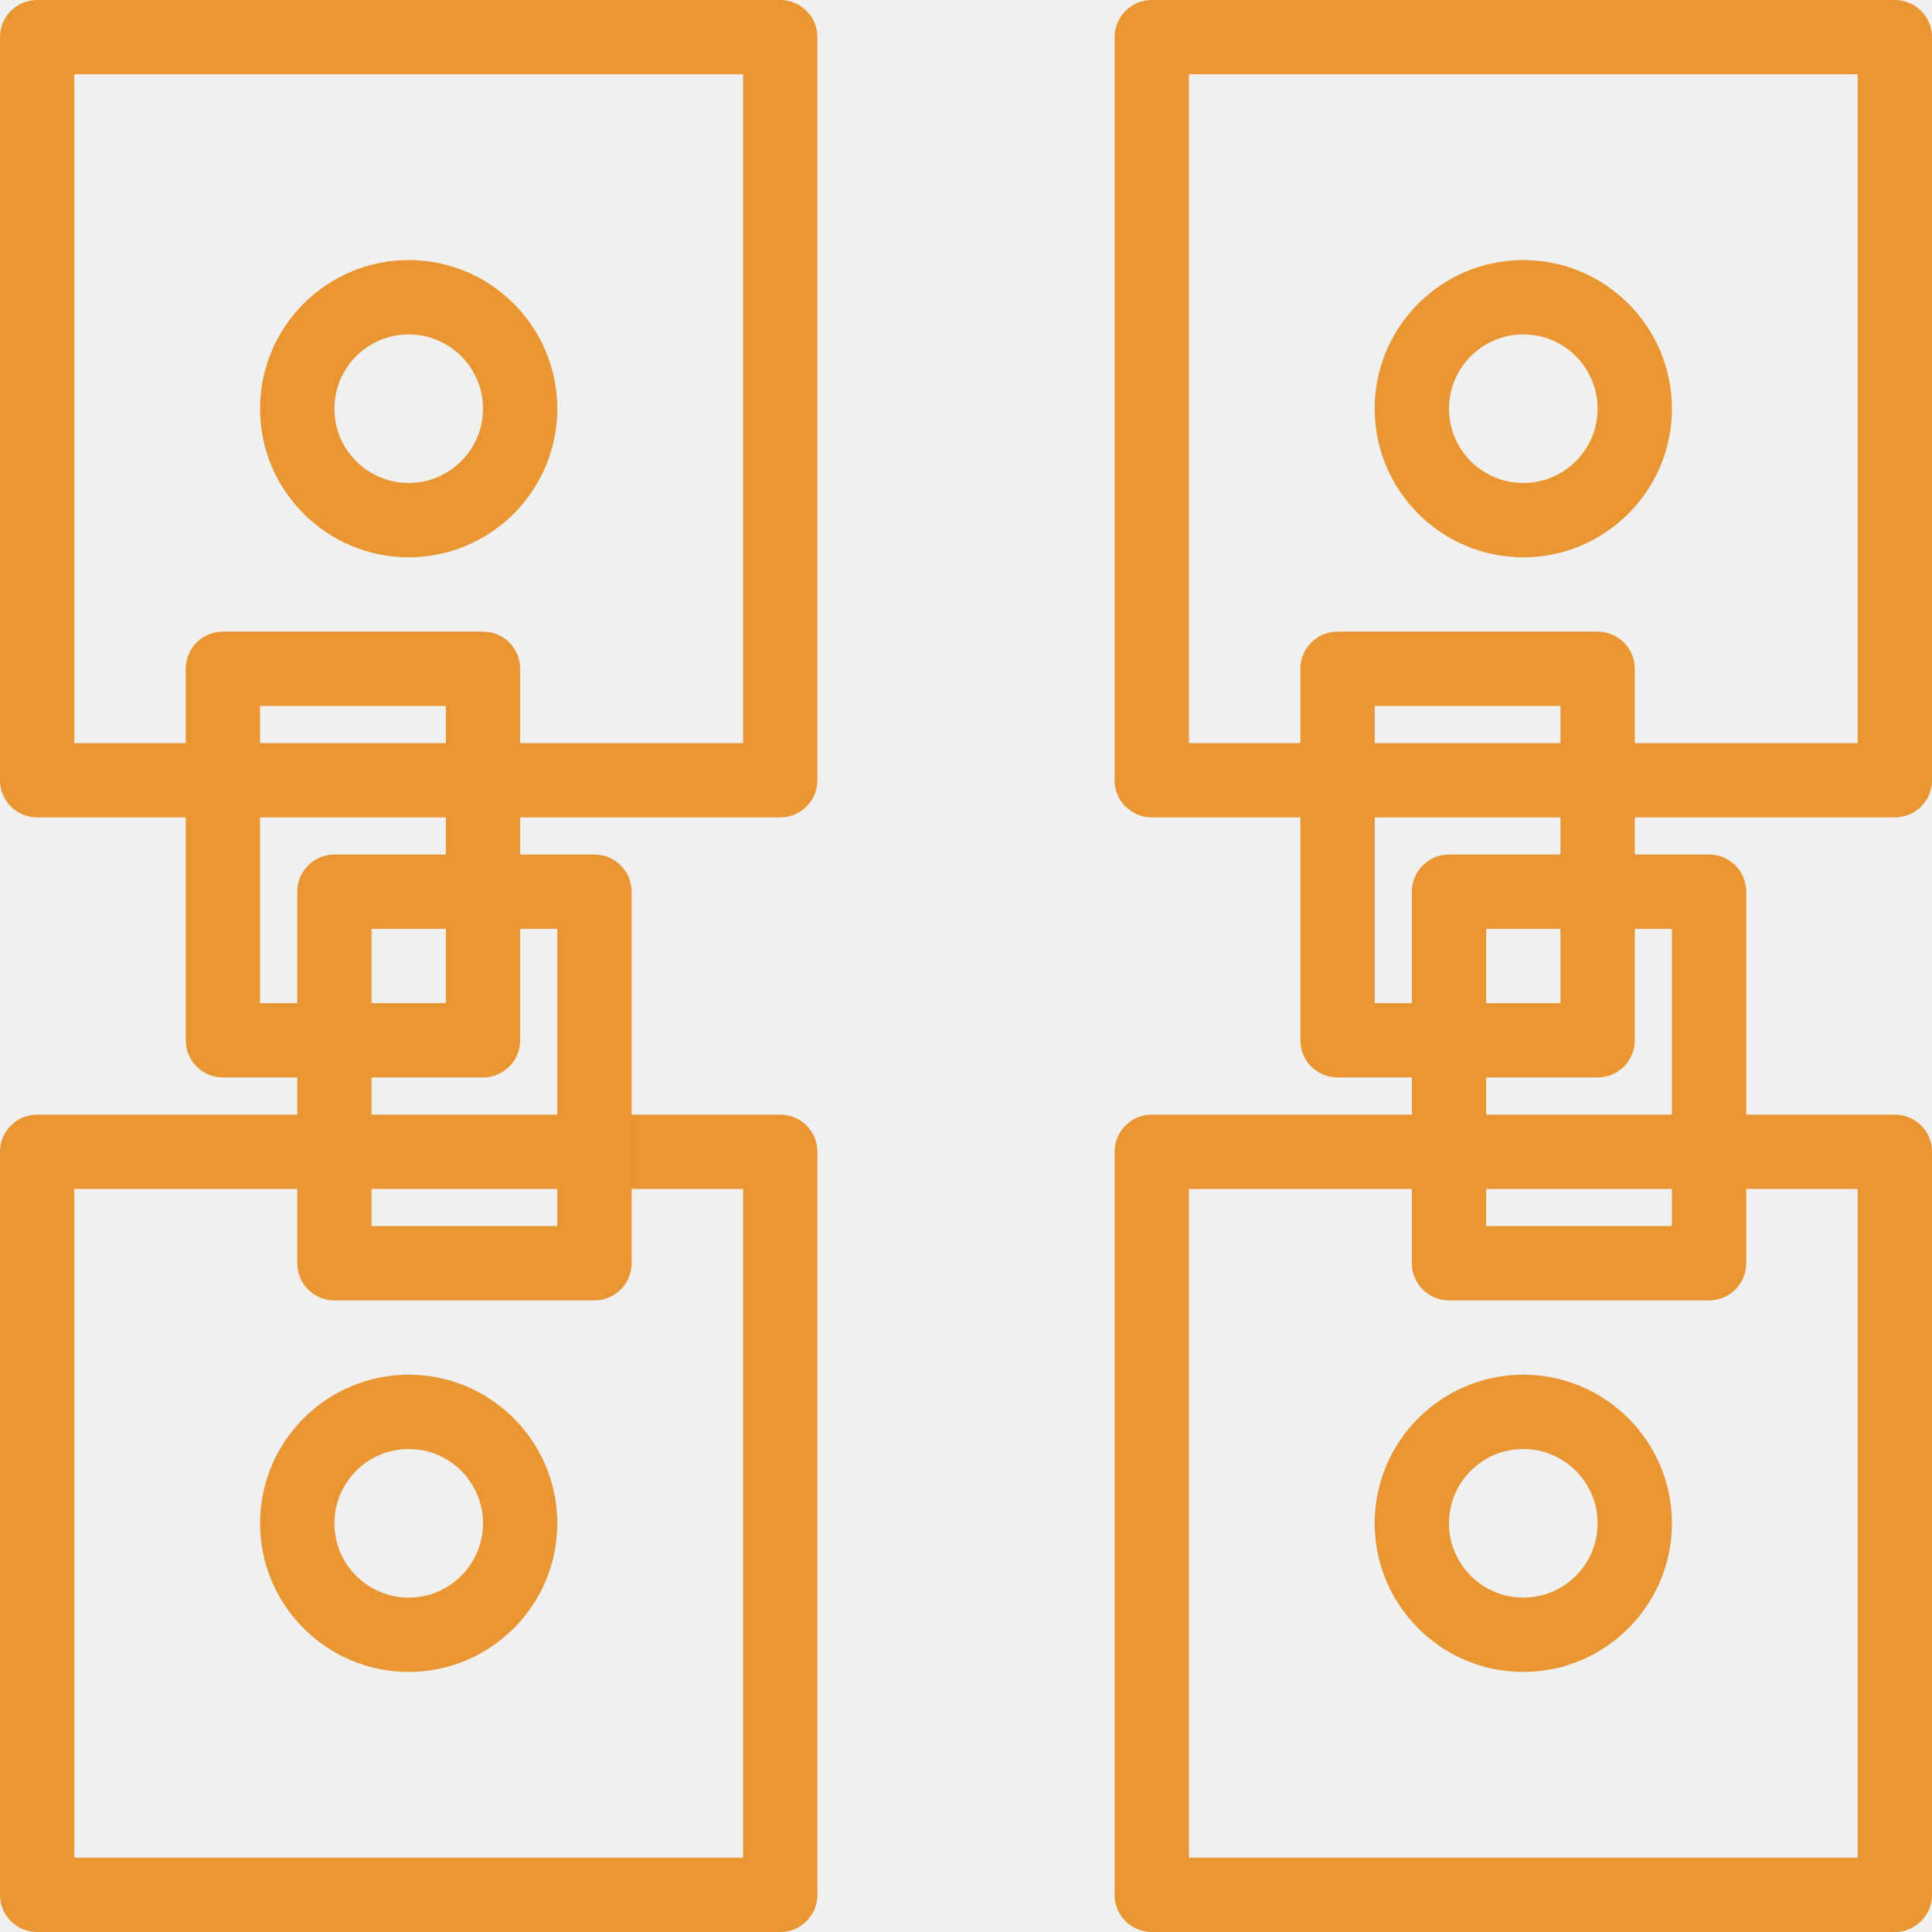
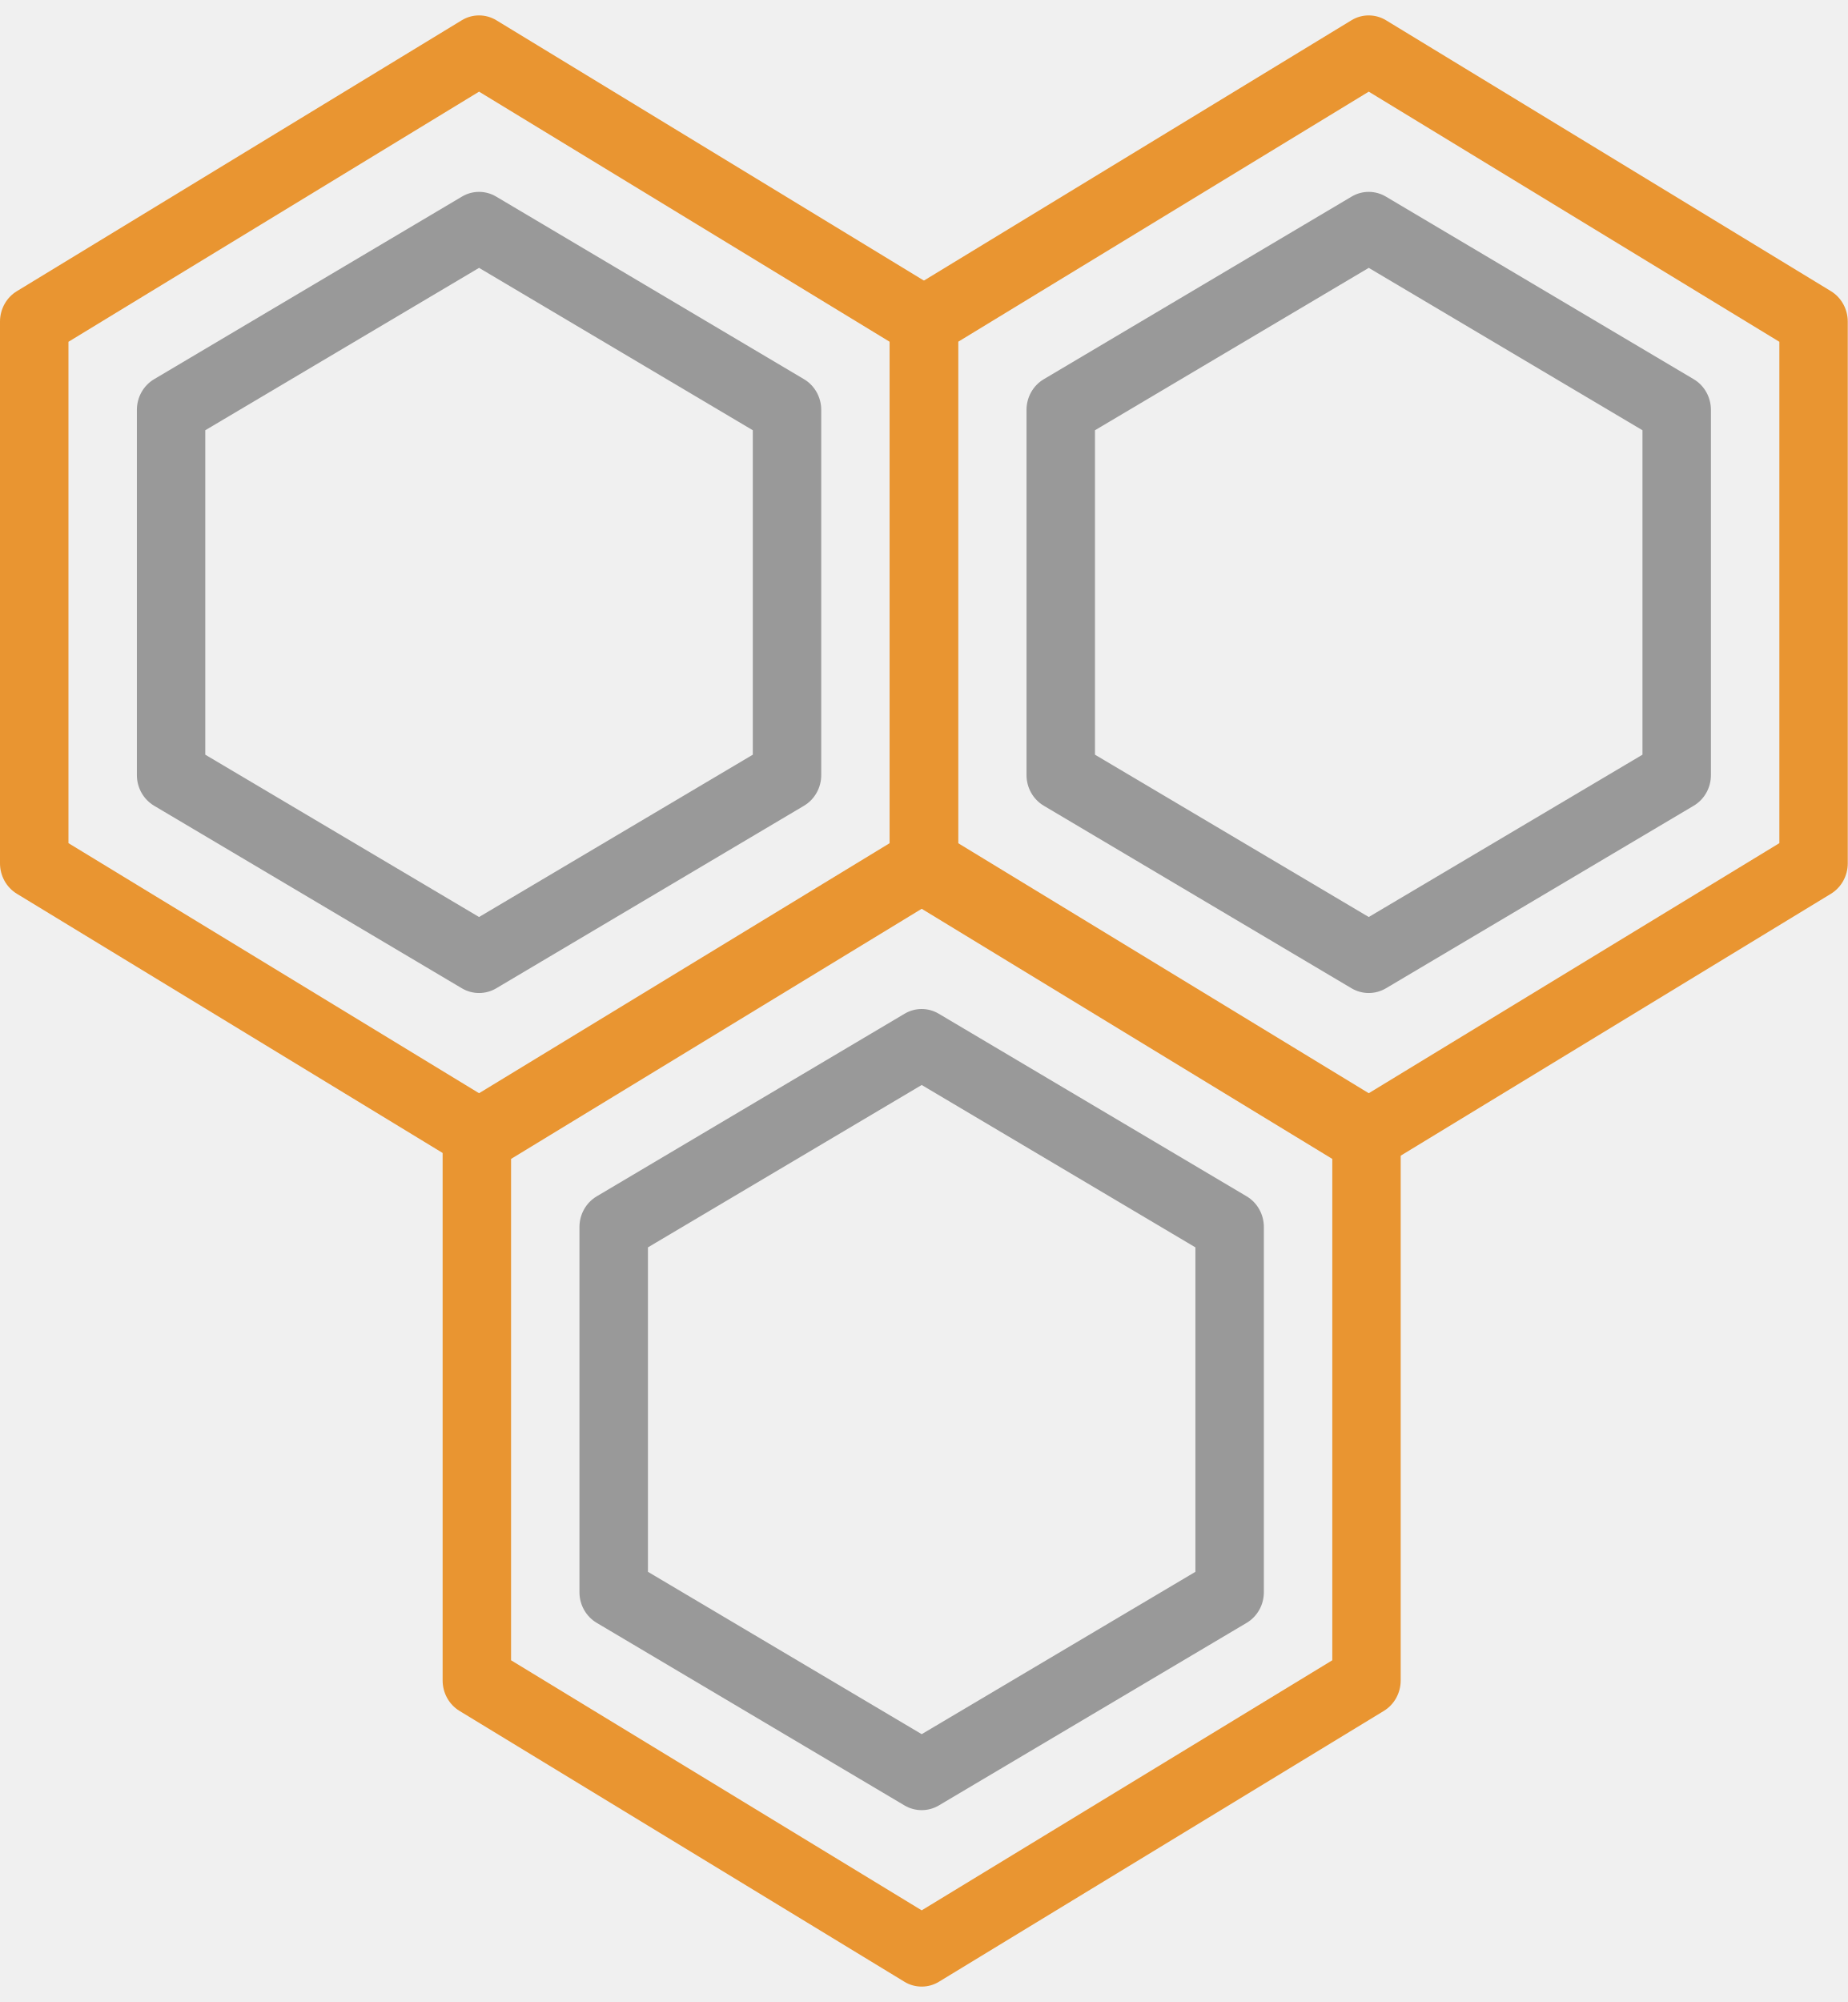
- <svg xmlns="http://www.w3.org/2000/svg" width="100" height="100" viewBox="0 0 100 100" fill="none">
-   <g id="015-blockchain" clip-path="url(#clip0_230_4299)">
-     <path id="Vector" d="M40.384 42.308H1.923C0.861 42.308 0 41.447 0 40.384V1.923C0 0.861 0.861 0 1.923 0H40.384C41.446 0 42.308 0.861 42.308 1.923V40.384C42.308 41.447 41.446 42.308 40.384 42.308ZM3.846 38.462H38.462V3.846H3.846V38.462Z" fill="#E99531" />
-     <path id="Vector_2" d="M21.154 28.846C16.913 28.846 13.461 25.396 13.461 21.154C13.461 16.912 16.913 13.461 21.154 13.461C25.395 13.461 28.846 16.912 28.846 21.154C28.846 25.396 25.395 28.846 21.154 28.846ZM21.154 17.308C19.032 17.308 17.308 19.034 17.308 21.154C17.308 23.274 19.032 25 21.154 25C23.275 25 25 23.274 25 21.154C25 19.034 23.275 17.308 21.154 17.308Z" fill="#E99531" />
-     <path id="Vector_3" d="M98.077 42.308H59.615C58.553 42.308 57.692 41.447 57.692 40.384V1.923C57.692 0.861 58.553 0 59.615 0H98.077C99.139 0 100 0.861 100 1.923V40.384C100 41.447 99.139 42.308 98.077 42.308ZM61.538 38.462H96.153V3.846H61.538V38.462Z" fill="#E99531" />
-     <path id="Vector_4" d="M78.846 28.846C74.604 28.846 71.153 25.396 71.153 21.154C71.153 16.912 74.604 13.461 78.846 13.461C83.087 13.461 86.538 16.912 86.538 21.154C86.538 25.396 83.087 28.846 78.846 28.846ZM78.846 17.308C76.725 17.308 74.999 19.034 74.999 21.154C74.999 23.274 76.725 25 78.846 25C80.967 25 82.692 23.274 82.692 21.154C82.692 19.034 80.967 17.308 78.846 17.308Z" fill="#E99531" />
-     <path id="Vector_5" d="M40.384 100H1.923C0.861 100 0 99.14 0 98.077V59.615C0 58.552 0.861 57.693 1.923 57.693H40.384C41.446 57.693 42.308 58.552 42.308 59.615V98.077C42.308 99.14 41.446 100 40.384 100ZM3.846 96.153H38.462V61.538H3.846V96.153Z" fill="#E99531" />
-     <path id="Vector_6" d="M21.154 86.538C16.913 86.538 13.461 83.089 13.461 78.847C13.461 74.603 16.913 71.154 21.154 71.154C25.395 71.154 28.846 74.603 28.846 78.847C28.846 83.089 25.395 86.538 21.154 86.538ZM21.154 75C19.032 75 17.308 76.726 17.308 78.847C17.308 80.966 19.032 82.692 21.154 82.692C23.275 82.692 25 80.966 25 78.847C25 76.726 23.275 75 21.154 75Z" fill="#E99531" />
-     <path id="Vector_7" d="M98.077 100H59.615C58.553 100 57.692 99.14 57.692 98.077V59.615C57.692 58.552 58.553 57.693 59.615 57.693H98.077C99.139 57.693 100 58.552 100 59.615V98.077C100 99.14 99.139 100 98.077 100ZM61.538 96.153H96.153V61.538H61.538V96.153Z" fill="#E99531" />
-     <path id="Vector_8" d="M78.846 86.538C74.604 86.538 71.153 83.089 71.153 78.847C71.153 74.603 74.604 71.154 78.846 71.154C83.087 71.154 86.538 74.603 86.538 78.847C86.538 83.089 83.087 86.538 78.846 86.538ZM78.846 75C76.725 75 74.999 76.726 74.999 78.847C74.999 80.966 76.725 82.692 78.846 82.692C80.967 82.692 82.692 80.966 82.692 78.847C82.692 76.726 80.967 75 78.846 75Z" fill="#E99531" />
-     <path id="Vector_9" d="M25 55.769H11.539C10.477 55.769 9.615 54.91 9.615 53.847V34.615C9.615 33.552 10.477 32.693 11.539 32.693H25C26.062 32.693 26.923 33.552 26.923 34.615V53.847C26.923 54.91 26.062 55.769 25 55.769ZM13.461 51.923H23.077V36.538H13.461V51.923Z" fill="#E99531" />
-     <path id="Vector_10" d="M30.769 67.308H17.308C16.246 67.308 15.385 66.447 15.385 65.384V46.154C15.385 45.091 16.246 44.23 17.308 44.23H30.769C31.831 44.23 32.693 45.091 32.693 46.154V65.384C32.693 66.447 31.831 67.308 30.769 67.308ZM19.231 63.462H28.846V48.077H19.231V63.462Z" fill="#E99531" />
-     <path id="Vector_11" d="M82.692 55.769H69.231C68.168 55.769 67.308 54.91 67.308 53.847V34.615C67.308 33.552 68.168 32.693 69.231 32.693H82.692C83.754 32.693 84.616 33.552 84.616 34.615V53.847C84.616 54.91 83.754 55.769 82.692 55.769ZM71.153 51.923H80.769V36.538H71.153V51.923Z" fill="#E99531" />
-     <path id="Vector_12" d="M88.462 67.308H74.999C73.938 67.308 73.077 66.447 73.077 65.384V46.154C73.077 45.091 73.938 44.23 74.999 44.23H88.462C89.524 44.23 90.384 45.091 90.384 46.154V65.384C90.384 66.447 89.524 67.308 88.462 67.308ZM76.923 63.462H86.538V48.077H76.923V63.462Z" fill="#E99531" />
+ <svg xmlns="http://www.w3.org/2000/svg" width="60" height="65" viewBox="0 0 60 65" fill="none">
+   <g id="content">
+     <g id="Group">
+       <path id="Vector" d="M31.112 10.442V28.03C31.112 28.435 30.903 28.811 30.566 29.018L16.121 37.81C15.947 37.918 15.751 37.97 15.556 37.97C15.36 37.97 15.165 37.918 14.991 37.81L0.547 29.018C0.207 28.811 0 28.435 0 28.03V10.442C0 10.037 0.207 9.661 0.547 9.454L14.991 0.66C15.339 0.447 15.772 0.447 16.121 0.66L30.566 9.454C30.903 9.661 31.112 10.037 31.112 10.442ZM28.89 27.375V11.097L15.556 2.976L2.223 11.097V27.375L15.556 35.494L28.89 27.375Z" fill="#E99531" />
+       <path id="Vector_2" d="M26.667 13.307V25.166C26.667 25.575 26.454 25.954 26.11 26.159L16.11 32.09C15.939 32.19 15.746 32.241 15.556 32.241C15.365 32.241 15.173 32.19 15.002 32.09L5.002 26.159C4.658 25.954 4.445 25.575 4.445 25.166V13.307C4.445 12.897 4.658 12.518 5.002 12.313L15.002 6.382C15.344 6.179 15.766 6.179 16.11 6.382L26.11 12.313C26.454 12.518 26.667 12.897 26.667 13.307ZM24.445 24.503V13.969L15.556 8.697L6.666 13.969V24.503L15.556 29.773L24.445 24.503Z" fill="#999999" />
+     </g>
+     <g id="Group_2">
+       <path id="Vector_3" d="M60 10.442V28.03C60 28.435 59.793 28.811 59.455 29.018L45.01 37.81C44.835 37.918 44.64 37.97 44.446 37.97C44.252 37.97 44.053 37.918 43.881 37.81L29.436 29.018C29.097 28.811 28.89 28.435 28.89 28.03V10.442C28.89 10.037 29.097 9.661 29.436 9.454L43.881 0.66C44.228 0.447 44.661 0.447 45.01 0.66L59.455 9.454C59.793 9.661 60 10.037 60 10.442ZM57.779 27.375V11.097L44.446 2.976L31.112 11.097V27.375L44.446 35.494L57.779 27.375Z" fill="#E99531" />
+       <path id="Vector_4" d="M55.557 13.307V25.166C55.557 25.575 55.344 25.954 55 26.159L45 32.09C44.827 32.19 44.636 32.241 44.446 32.241C44.255 32.241 44.063 32.19 43.891 32.09L33.892 26.159C33.547 25.954 33.333 25.575 33.333 25.166V13.307C33.333 12.897 33.547 12.518 33.892 12.313L43.891 6.382C44.234 6.179 44.656 6.179 45 6.382L55 12.313C55.344 12.518 55.557 12.897 55.557 13.307ZM53.334 24.503V13.969L44.446 8.697L35.556 13.969V24.503L44.446 29.773L53.334 24.503Z" fill="#999999" />
+     </g>
+     <g id="Group_3">
+       <path id="Vector_5" d="M45.483 36.972V54.56C45.483 54.965 45.276 55.341 44.938 55.548L30.493 64.34C30.318 64.448 30.123 64.5 29.929 64.5C29.735 64.5 29.537 64.448 29.364 64.34L14.919 55.548C14.58 55.341 14.373 54.965 14.373 54.56V36.972C14.373 36.567 14.58 36.191 14.919 35.984L29.364 27.19C29.711 26.977 30.144 26.977 30.493 27.19L44.938 35.984C45.276 36.191 45.483 36.567 45.483 36.972ZM43.262 53.905V37.627L29.929 29.506L16.595 37.627V53.905L29.929 62.024L43.262 53.905Z" fill="#E99531" />
+       <path id="Vector_6" d="M41.04 39.837V51.697C41.04 52.105 40.827 52.484 40.483 52.689L30.483 58.62C30.31 58.721 30.12 58.771 29.929 58.771C29.738 58.771 29.546 58.721 29.374 58.62L19.375 52.689C19.03 52.484 18.816 52.105 18.816 51.697V39.837C18.816 39.428 19.03 39.048 19.375 38.843L29.374 32.913C29.717 32.709 30.139 32.709 30.483 32.913L40.483 38.843C40.827 39.048 41.04 39.428 41.04 39.837ZM38.817 51.033V40.499L29.929 35.227L21.04 40.499V51.033L29.929 56.304L38.817 51.033Z" fill="#999999" />
+     </g>
  </g>
-   <defs>
-     <clipPath id="clip0_230_4299">
-       <rect width="100" height="100" fill="white" />
-     </clipPath>
-   </defs>
</svg>
